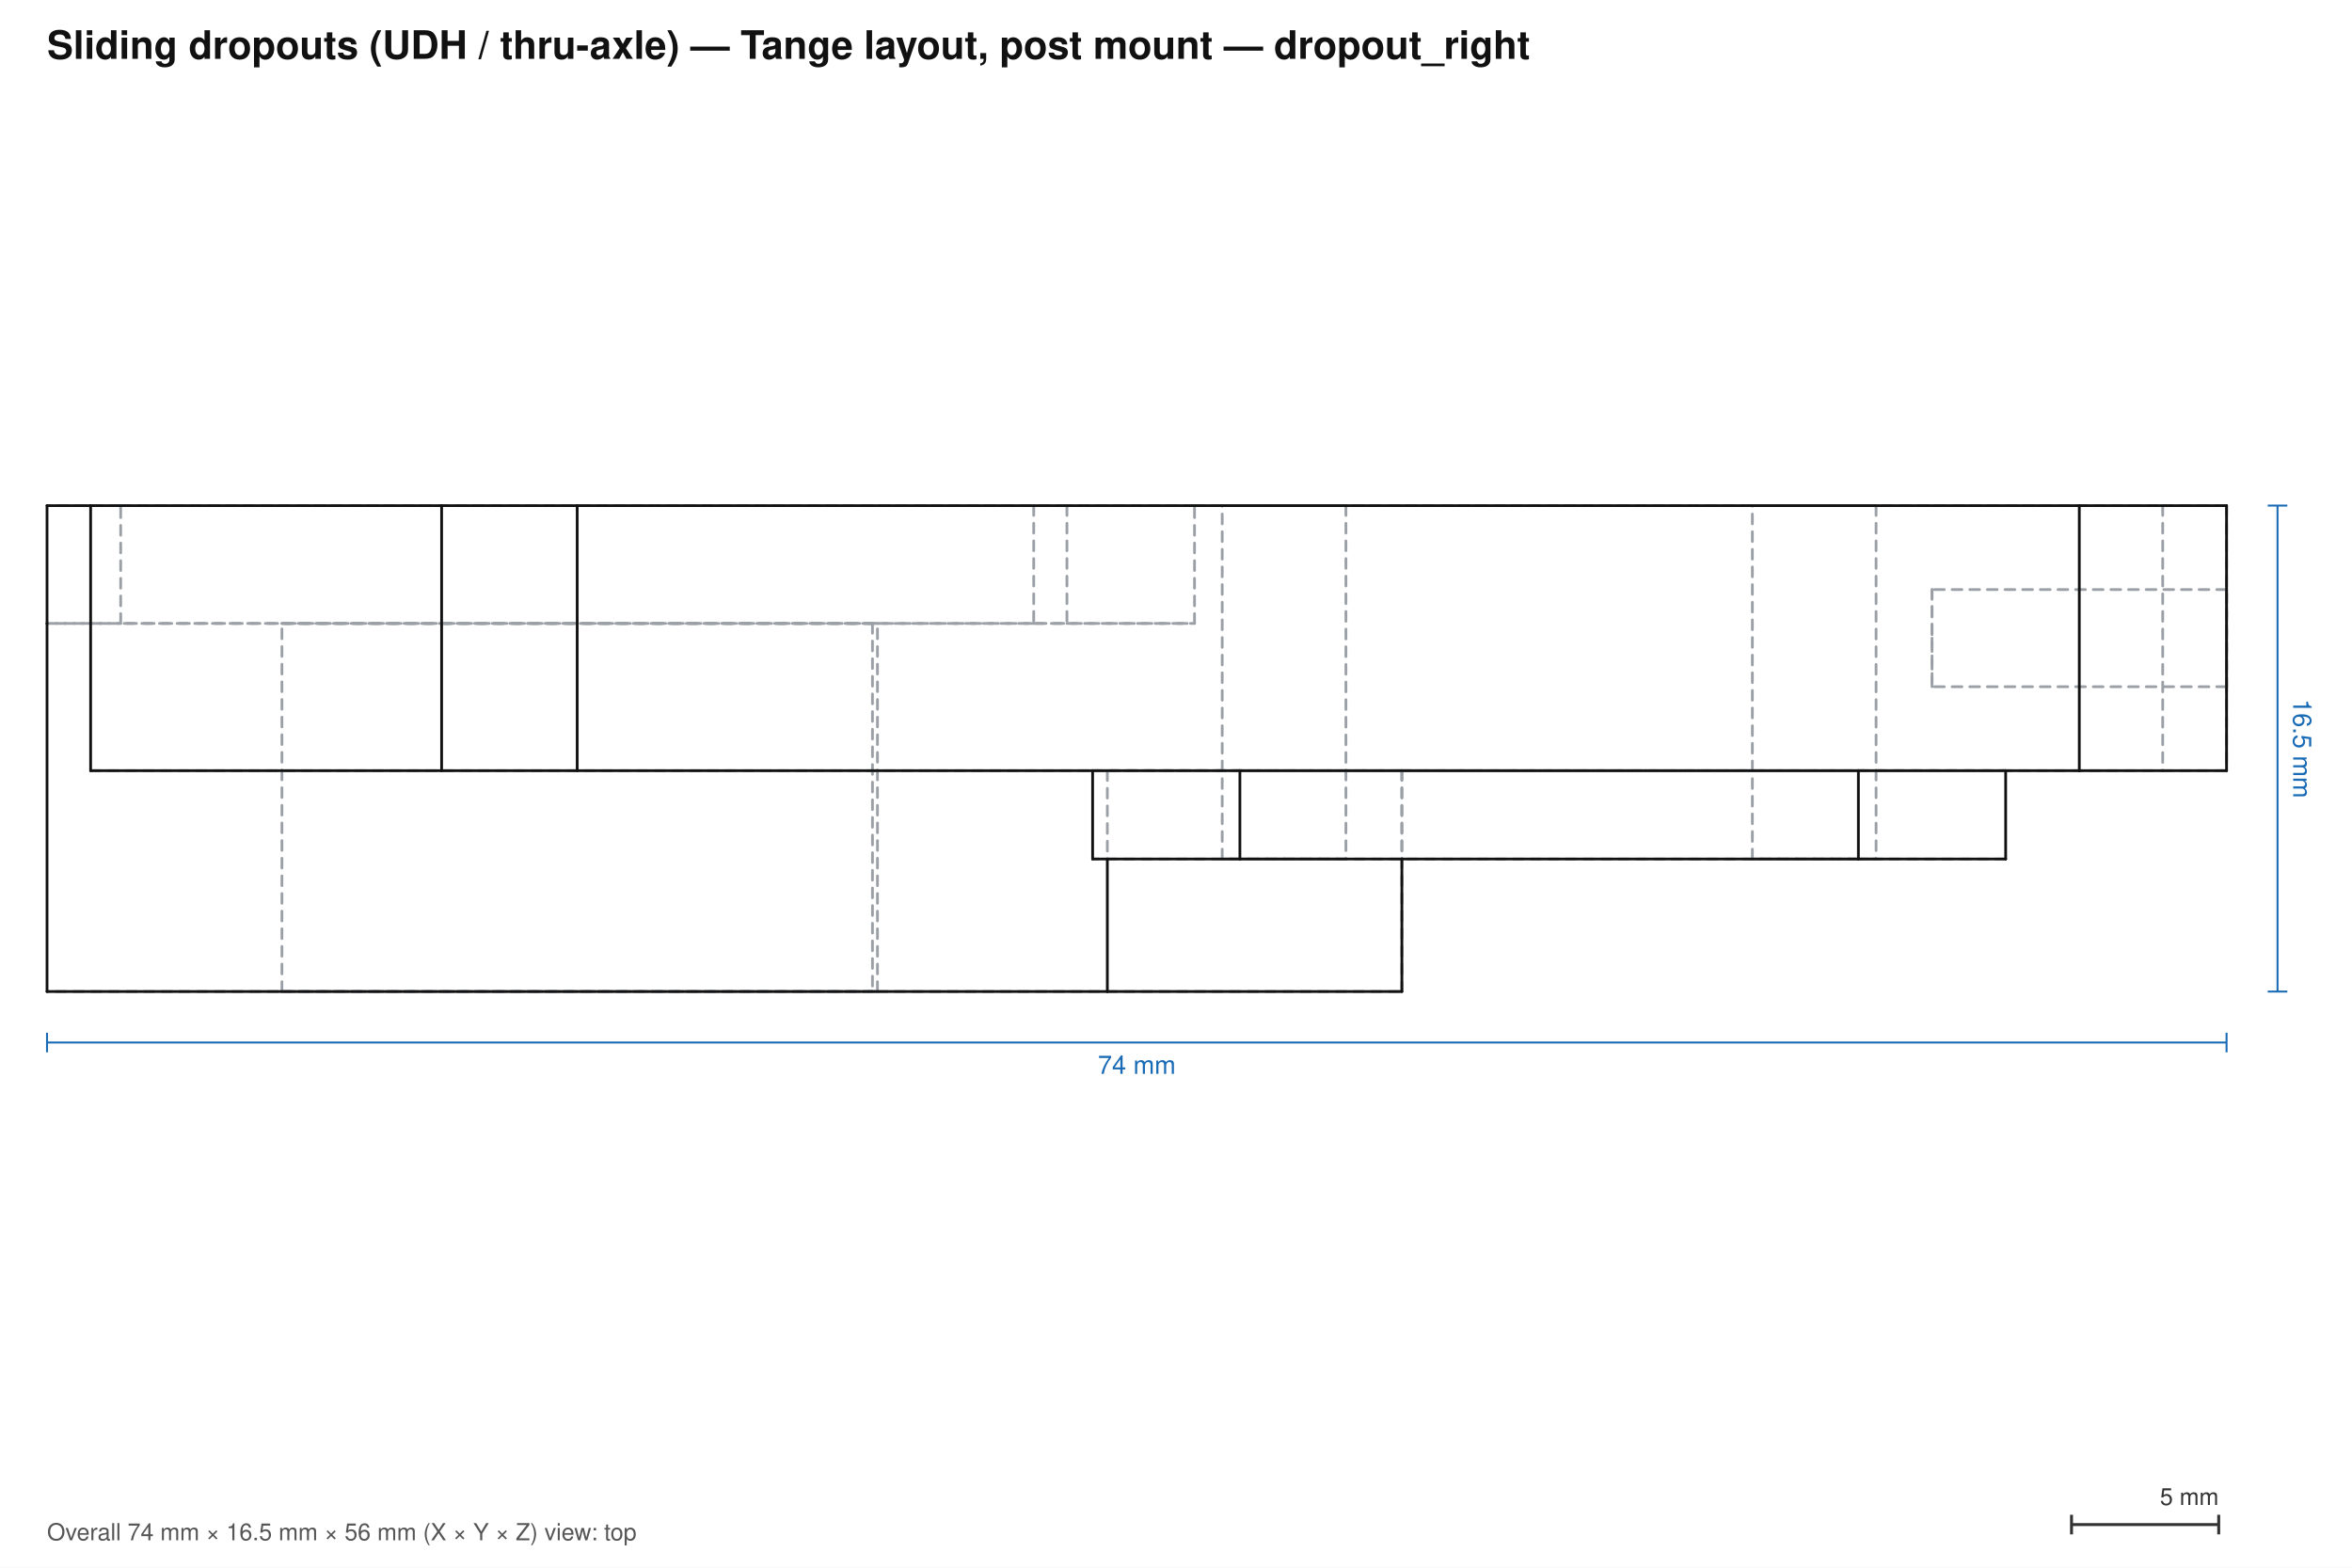
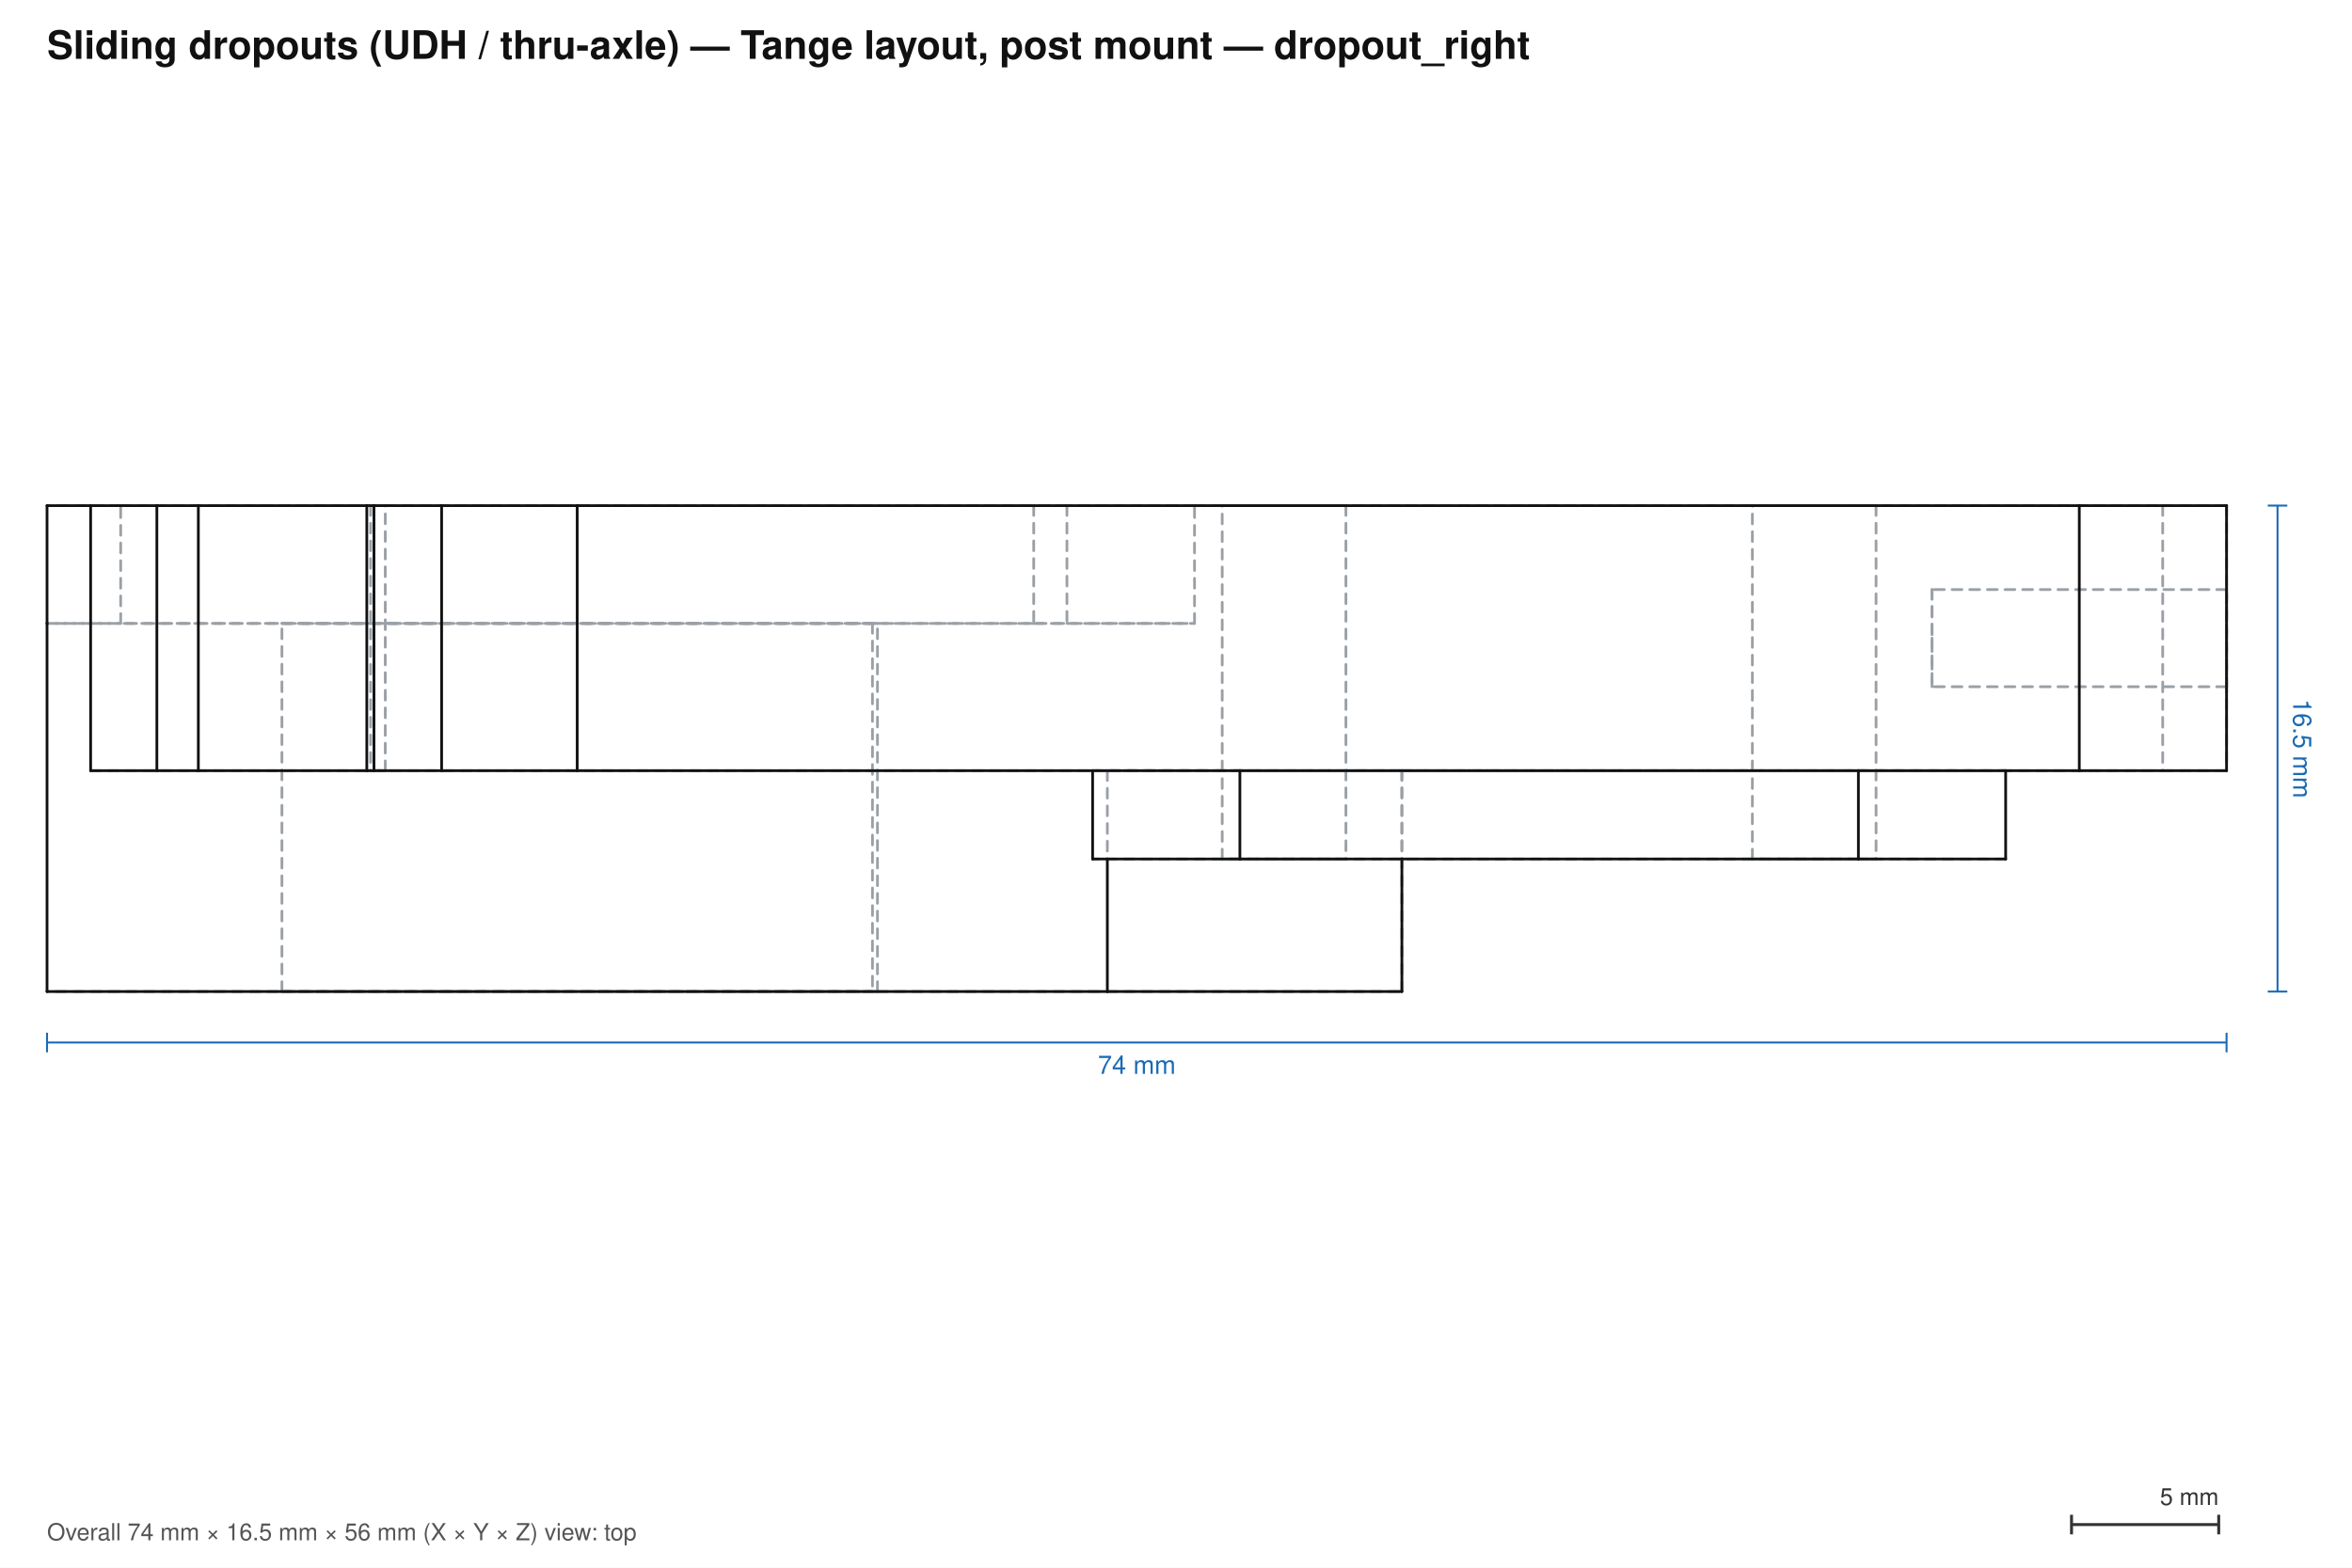
<svg xmlns="http://www.w3.org/2000/svg" width="1200" height="800" viewBox="0 0 1200 800" font-family="system-ui, Helvetica, Arial, sans-serif">
  <rect width="1200" height="800" fill="#fff" />
  <g transform="translate(294.486,-861.486) scale(15.02703,-15.02703)">
    <g stroke="#9aa0a6" fill="none" stroke-width="0.093" stroke-linejoin="round" stroke-linecap="round" stroke-dasharray="0.333,0.266">
+       <path d="M20.96,-74.5 L53.832,-74.5 " />
      <path d="M53.832,-74.5 L53.832,-83.5 " />
-       <path d="M56.0,-74.5 L56.0,-83.5 " />
-       <path d="M53.832,-74.5 L54.11,-74.5 L54.373,-74.5 L54.62,-74.5 L54.85,-74.5 L55.062,-74.5 L55.253,-74.5 L55.425,-74.5 L55.575,-74.5 L55.704,-74.5 L55.81,-74.5 L55.893,-74.5 L55.952,-74.5 L55.988,-74.5 L56.0,-74.5 " />
-       <path d="M53.832,-83.5 L54.11,-83.5 L54.373,-83.5 L54.62,-83.5 L54.85,-83.5 L55.062,-83.5 L55.253,-83.5 L55.425,-83.5 L55.575,-83.5 L55.704,-83.5 L55.81,-83.5 L55.893,-83.5 L55.952,-83.5 L55.988,-83.5 L56.0,-83.5 " />
-       <path d="M20.96,-74.5 L53.832,-74.5 " />
      <path d="M28,-83.5 L53.832,-83.5 " />
      <path d="M28,-91.0 L28,-83.5 " />
      <path d="M10.195,-91.0 L28.0,-91.0 " />
      <path d="M10.195,-91.0 L10.195,-78.5 " />
      <path d="M10.195,-78.5 L20.96,-78.5 " />
      <path d="M20.96,-78.5 L20.96,-74.5 " />
-       <path d="M56.0,-79.0 L56.0,-78.815 L56.0,-78.633 L56.0,-78.455 L56.0,-78.284 L56.0,-78.122 L56.0,-77.971 L56.0,-77.833 L56.0,-77.71 L56.0,-77.603 L56.0,-77.513 L56.0,-77.443 L56.0,-77.391 L56.0,-77.36 L56.0,-77.35 " />
-       <path d="M56.0,-77.35 L56.0,-77.391 L56.0,-77.513 L56.0,-77.71 L56.0,-77.971 L56.0,-78.284 L56.0,-78.633 L56.0,-79.0 L56.0,-79.367 L56.0,-79.716 L56.0,-80.029 L56.0,-80.29 L56.0,-80.487 L56.0,-80.609 L56.0,-80.65 " />
-       <path d="M56.0,-80.65 L56.0,-80.64 L56.0,-80.609 L56.0,-80.557 L56.0,-80.487 L56.0,-80.397 L56.0,-80.29 L56.0,-80.167 L56.0,-80.029 L56.0,-79.878 L56.0,-79.716 L56.0,-79.545 L56.0,-79.367 L56.0,-79.185 L56.0,-79 " />
+       <path d="M-7.143,-74.5 L-7.057,-74.5 L-6.978,-74.5 L-6.905,-74.5 L-6.837,-74.5 L-6.777,-74.5 L-6.722,-74.5 L-6.674,-74.5 L-6.632,-74.5 L-6.597,-74.5 L-6.568,-74.5 L-6.545,-74.5 L-6.529,-74.5 L-6.52,-74.5 L-6.516,-74.5 " />
+       <path d="M-6.516,-74.5 L-6.519,-74.5 L-6.527,-74.5 L-6.539,-74.5 L-6.557,-74.5 L-6.58,-74.5 L-6.608,-74.5 L-6.641,-74.5 L-6.68,-74.5 L-6.723,-74.5 L-6.771,-74.5 L-6.824,-74.5 L-6.882,-74.5 L-6.945,-74.5 L-7.014,-74.5 " />
+       <path d="M-7.143,-74.5 L-7.142,-74.5 L-7.14,-74.5 L-7.137,-74.5 L-7.132,-74.5 L-7.126,-74.5 L-7.119,-74.5 L-7.11,-74.5 L-7.1,-74.5 L-7.089,-74.5 L-7.077,-74.5 L-7.063,-74.5 L-7.048,-74.5 L-7.031,-74.5 L-7.014,-74.5 " />
+       <path d="M-15.5,-74.5 L-18.0,-74.5 " />
+       <path d="M-15.5,-74.5 L-15.111,-74.5 L-13.965,-74.5 L-12.118,-74.5 L-9.664,-74.5 L-6.725,-74.5 L-3.449,-74.5 L-2.847303808017596e-15,-74.5 L3.449,-74.5 L6.725,-74.5 L9.664,-74.5 L12.118,-74.5 L13.965,-74.5 L15.111,-74.5 L15.5,-74.5 " />
+       <path d="M16.628,-74.5 L15.5,-74.5 " />
      <path d="M20.96,-74.5 L16.628,-74.5 " />
-       <path d="M16.628,-74.5 L15.5,-74.5 " />
-       <path d="M-15.5,-74.5 L-15.111,-74.5 L-13.965,-74.5 L-12.118,-74.5 L-9.664,-74.5 L-6.725,-74.5 L-3.449,-74.5 L-2.847303808017596e-15,-74.5 L3.449,-74.5 L6.725,-74.5 L9.664,-74.5 L12.118,-74.5 L13.965,-74.5 L15.111,-74.5 L15.5,-74.5 " />
-       <path d="M-15.5,-74.5 L-18.0,-74.5 " />
+       <path d="M53.832,-74.5 L54.11,-74.5 L54.373,-74.5 L54.62,-74.5 L54.85,-74.5 L55.062,-74.5 L55.253,-74.5 L55.425,-74.5 L55.575,-74.5 L55.704,-74.5 L55.81,-74.5 L55.893,-74.5 L55.952,-74.5 L55.988,-74.5 L56.0,-74.5 " />
      <path d="M26.1,-74.5 L26.047,-74.5 L25.892,-74.5 L25.642,-74.5 L25.309,-74.5 L24.911,-74.5 L24.467,-74.5 L24.0,-74.5 L23.533,-74.5 L23.089,-74.5 L22.691,-74.5 L22.358,-74.5 L22.108,-74.5 L21.953,-74.5 L21.9,-74.5 " />
      <path d="M21.9,-74.5 L21.953,-74.5 L22.108,-74.5 L22.358,-74.5 L22.691,-74.5 L23.089,-74.5 L23.533,-74.5 L24.0,-74.5 L24.467,-74.5 L24.911,-74.5 L25.309,-74.5 L25.642,-74.5 L25.892,-74.5 L26.047,-74.5 L26.1,-74.5 " />
      <path d="M44.1,-74.5 L44.047,-74.5 L43.892,-74.5 L43.642,-74.5 L43.309,-74.5 L42.911,-74.5 L42.467,-74.5 L42.0,-74.5 L41.533,-74.5 L41.089,-74.5 L40.691,-74.5 L40.358,-74.5 L40.108,-74.5 L39.953,-74.5 L39.9,-74.5 " />
      <path d="M39.9,-74.5 L39.953,-74.5 L40.108,-74.5 L40.358,-74.5 L40.691,-74.5 L41.089,-74.5 L41.533,-74.5 L42.0,-74.5 L42.467,-74.5 L42.911,-74.5 L43.309,-74.5 L43.642,-74.5 L43.892,-74.5 L44.047,-74.5 L44.1,-74.5 " />
+       <path d="M56.0,-74.5 L56.0,-83.5 " />
+       <path d="M53.832,-83.5 L54.11,-83.5 L54.373,-83.5 L54.62,-83.5 L54.85,-83.5 L55.062,-83.5 L55.253,-83.5 L55.425,-83.5 L55.575,-83.5 L55.704,-83.5 L55.81,-83.5 L55.893,-83.5 L55.952,-83.5 L55.988,-83.5 L56.0,-83.5 " />
      <path d="M28.0,-83.5 L18.0,-83.5 " />
      <path d="M-16.52,-83.5 L-14.819,-83.5 L-12.556,-83.5 L-9.815,-83.5 L-6.701,-83.5 L-3.333,-83.5 L0.161,-83.5 L3.65,-83.5 L7,-83.5 L10.084,-83.5 L12.785,-83.5 L15,-83.5 L16.645,-83.5 L17.658,-83.5 L18,-83.5 " />
+       <path d="M-7.014,-83.5 L-6.945,-83.5 L-6.882,-83.5 L-6.824,-83.5 L-6.771,-83.5 L-6.723,-83.5 L-6.68,-83.5 L-6.641,-83.5 L-6.608,-83.5 L-6.58,-83.5 L-6.557,-83.5 L-6.539,-83.5 L-6.527,-83.5 L-6.519,-83.5 L-6.516,-83.5 " />
+       <path d="M-6.516,-83.5 L-6.52,-83.5 L-6.529,-83.5 L-6.545,-83.5 L-6.568,-83.5 L-6.597,-83.5 L-6.632,-83.5 L-6.674,-83.5 L-6.722,-83.5 L-6.777,-83.5 L-6.837,-83.5 L-6.905,-83.5 L-6.978,-83.5 L-7.057,-83.5 L-7.143,-83.5 " />
+       <path d="M-7.143,-83.5 L-7.142,-83.5 L-7.14,-83.5 L-7.137,-83.5 L-7.132,-83.5 L-7.126,-83.5 L-7.119,-83.5 L-7.11,-83.5 L-7.1,-83.5 L-7.089,-83.5 L-7.077,-83.5 L-7.063,-83.5 L-7.048,-83.5 L-7.031,-83.5 L-7.014,-83.5 " />
      <path d="M43.5,-83.5 L22.5,-83.5 " />
      <path d="M22.5,-83.5 L21.94,-83.5 L21.387,-83.5 L20.849,-83.5 L20.331,-83.5 L19.84,-83.5 L19.383,-83.5 L18.964,-83.5 L18.591,-83.5 L18.266,-83.5 L17.995,-83.5 L17.781,-83.5 L17.625,-83.5 L17.531,-83.5 L17.5,-83.5 " />
      <path d="M17.5,-83.5 L17.531,-83.5 L17.625,-83.5 L17.781,-83.5 L17.995,-83.5 L18.266,-83.5 L18.591,-83.5 L18.964,-83.5 L19.383,-83.5 L19.84,-83.5 L20.331,-83.5 L20.849,-83.5 L21.387,-83.5 L21.94,-83.5 L22.5,-83.5 " />
      <path d="M22.5,-83.5 L43.5,-83.5 " />
      <path d="M43.5,-83.5 L44.06,-83.5 L44.613,-83.5 L45.151,-83.5 L45.669,-83.5 L46.16,-83.5 L46.617,-83.5 L47.036,-83.5 L47.409,-83.5 L47.734,-83.5 L48.005,-83.5 L48.219,-83.5 L48.375,-83.5 L48.469,-83.5 L48.5,-83.5 " />
      <path d="M48.5,-83.5 L48.469,-83.5 L48.375,-83.5 L48.219,-83.5 L48.005,-83.5 L47.734,-83.5 L47.409,-83.5 L47.036,-83.5 L46.617,-83.5 L46.16,-83.5 L45.669,-83.5 L45.151,-83.5 L44.613,-83.5 L44.06,-83.5 L43.5,-83.5 " />
      <path d="M28.0,-83.5 L28.0,-86.5 " />
      <path d="M10.195,-91.0 L7.78,-91.0 L5.177,-91.0 L2.45,-91.0 L-0.337,-91.0 L-3.115,-91.0 L-5.818,-91.0 L-8.381,-91.0 L-10.743,-91.0 L-12.846,-91.0 L-14.641,-91.0 L-16.084,-91.0 L-17.14,-91.0 L-17.784,-91.0 L-18,-91.0 " />
      <path d="M10.025,-91.0 L9.774,-91.0 L9.032,-91.0 L7.838,-91.0 L6.25,-91.0 L4.35,-91.0 L2.231,-91.0 L6.138542080726108e-16,-91.0 L-2.231,-91.0 L-4.35,-91.0 L-6.25,-91.0 L-7.838,-91.0 L-9.032,-91.0 L-9.774,-91.0 L-10.025,-91.0 " />
      <path d="M-10.025,-91.0 L-9.774,-91.0 L-9.032,-91.0 L-7.838,-91.0 L-6.25,-91.0 L-4.35,-91.0 L-2.231,-91.0 L-1.8415626242178324e-15,-91.0 L2.231,-91.0 L4.35,-91.0 L6.25,-91.0 L7.838,-91.0 L9.032,-91.0 L9.774,-91.0 L10.025,-91.0 " />
+       <path d="M10.195,-78.5 L7.78,-78.5 L5.177,-78.5 L2.45,-78.5 L-0.337,-78.5 L-3.115,-78.5 L-5.818,-78.5 L-8.381,-78.5 L-10.743,-78.5 L-12.846,-78.5 L-14.641,-78.5 L-16.084,-78.5 L-17.14,-78.5 L-17.784,-78.5 L-18,-78.5 " />
      <path d="M18.0,-83.5 L18.0,-86.5 " />
-       <path d="M10.195,-78.5 L7.78,-78.5 L5.177,-78.5 L2.45,-78.5 L-0.337,-78.5 L-3.115,-78.5 L-5.818,-78.5 L-8.381,-78.5 L-10.743,-78.5 L-12.846,-78.5 L-14.641,-78.5 L-16.084,-78.5 L-17.14,-78.5 L-17.784,-78.5 L-18,-78.5 " />
      <path d="M15.5,-78.5 L16.628,-78.5 " />
      <path d="M15.5,-78.5 L15.111,-78.5 L13.965,-78.5 L12.118,-78.5 L9.664,-78.5 L6.725,-78.5 L3.449,-78.5 L9.491012693391988e-16,-78.5 L-3.449,-78.5 L-6.725,-78.5 L-9.664,-78.5 L-12.118,-78.5 L-13.965,-78.5 L-15.111,-78.5 L-15.5,-78.5 " />
      <path d="M16.628,-78.5 L20.96,-78.5 " />
      <path d="M-18.0,-78.5 L-15.5,-78.5 " />
      <path d="M10.025,-78.5 L9.774,-78.5 L9.032,-78.5 L7.838,-78.5 L6.25,-78.5 L4.35,-78.5 L2.231,-78.5 L6.138542080726108e-16,-78.5 L-2.231,-78.5 L-4.35,-78.5 L-6.25,-78.5 L-7.838,-78.5 L-9.032,-78.5 L-9.774,-78.5 L-10.025,-78.5 " />
      <path d="M-10.025,-78.5 L-9.774,-78.5 L-9.032,-78.5 L-7.838,-78.5 L-6.25,-78.5 L-4.35,-78.5 L-2.231,-78.5 L-1.8415626242178324e-15,-78.5 L2.231,-78.5 L4.35,-78.5 L6.25,-78.5 L7.838,-78.5 L9.032,-78.5 L9.774,-78.5 L10.025,-78.5 " />
      <path d="M16.628,-74.5 L16.628,-78.5 " />
-       <path d="M46.0,-79.0 L46.0,-79.185 L46.0,-79.367 L46.0,-79.545 L46.0,-79.716 L46.0,-79.878 L46.0,-80.029 L46.0,-80.167 L46.0,-80.29 L46.0,-80.397 L46.0,-80.487 L46.0,-80.557 L46.0,-80.609 L46.0,-80.64 L46.0,-80.65 " />
-       <path d="M46.0,-80.65 L46.0,-80.609 L46.0,-80.487 L46.0,-80.29 L46.0,-80.029 L46.0,-79.716 L46.0,-79.367 L46.0,-79.0 L46.0,-78.633 L46.0,-78.284 L46.0,-77.971 L46.0,-77.71 L46.0,-77.513 L46.0,-77.391 L46.0,-77.35 " />
-       <path d="M46.0,-77.35 L46.0,-77.36 L46.0,-77.391 L46.0,-77.443 L46.0,-77.513 L46.0,-77.603 L46.0,-77.71 L46.0,-77.833 L46.0,-77.971 L46.0,-78.122 L46.0,-78.284 L46.0,-78.455 L46.0,-78.633 L46.0,-78.815 L46.0,-79 " />
+       <path d="M-7.014,-74.5 L-7.014,-83.5 " />
+       <path d="M-15.5,-78.5 L-15.5,-74.5 " />
      <path d="M15.5,-74.5 L15.5,-78.5 " />
-       <path d="M-15.5,-78.5 L-15.5,-74.5 " />
+       <path d="M56.0,-79.0 L56.0,-78.815 L56.0,-78.633 L56.0,-78.455 L56.0,-78.284 L56.0,-78.122 L56.0,-77.971 L56.0,-77.833 L56.0,-77.71 L56.0,-77.603 L56.0,-77.513 L56.0,-77.443 L56.0,-77.391 L56.0,-77.36 L56.0,-77.35 " />
+       <path d="M56.0,-77.35 L56.0,-77.391 L56.0,-77.513 L56.0,-77.71 L56.0,-77.971 L56.0,-78.284 L56.0,-78.633 L56.0,-79.0 L56.0,-79.367 L56.0,-79.716 L56.0,-80.029 L56.0,-80.29 L56.0,-80.487 L56.0,-80.609 L56.0,-80.65 " />
+       <path d="M56.0,-80.65 L56.0,-80.64 L56.0,-80.609 L56.0,-80.557 L56.0,-80.487 L56.0,-80.397 L56.0,-80.29 L56.0,-80.167 L56.0,-80.029 L56.0,-79.878 L56.0,-79.716 L56.0,-79.545 L56.0,-79.367 L56.0,-79.185 L56.0,-79 " />
      <path d="M26.1,-74.5 L26.1,-86.5 " />
      <path d="M26.1,-86.5 L26.047,-86.5 L25.892,-86.5 L25.642,-86.5 L25.309,-86.5 L24.911,-86.5 L24.467,-86.5 L24.0,-86.5 L23.533,-86.5 L23.089,-86.5 L22.691,-86.5 L22.358,-86.5 L22.108,-86.5 L21.953,-86.5 L21.9,-86.5 " />
      <path d="M21.9,-86.5 L21.953,-86.5 L22.108,-86.5 L22.358,-86.5 L22.691,-86.5 L23.089,-86.5 L23.533,-86.5 L24.0,-86.5 L24.467,-86.5 L24.911,-86.5 L25.309,-86.5 L25.642,-86.5 L25.892,-86.5 L26.047,-86.5 L26.1,-86.5 " />
      <path d="M44.1,-74.5 L44.1,-86.5 " />
      <path d="M44.1,-86.5 L44.047,-86.5 L43.892,-86.5 L43.642,-86.5 L43.309,-86.5 L42.911,-86.5 L42.467,-86.5 L42.0,-86.5 L41.533,-86.5 L41.089,-86.5 L40.691,-86.5 L40.358,-86.5 L40.108,-86.5 L39.953,-86.5 L39.9,-86.5 " />
      <path d="M39.9,-86.5 L39.953,-86.5 L40.108,-86.5 L40.358,-86.5 L40.691,-86.5 L41.089,-86.5 L41.533,-86.5 L42.0,-86.5 L42.467,-86.5 L42.911,-86.5 L43.309,-86.5 L43.642,-86.5 L43.892,-86.5 L44.047,-86.5 L44.1,-86.5 " />
      <path d="M22.5,-86.5 L21.94,-86.5 L21.387,-86.5 L20.849,-86.5 L20.331,-86.5 L19.84,-86.5 L19.383,-86.5 L18.964,-86.5 L18.591,-86.5 L18.266,-86.5 L17.995,-86.5 L17.781,-86.5 L17.625,-86.5 L17.531,-86.5 L17.5,-86.5 " />
      <path d="M43.5,-86.5 L22.5,-86.5 " />
      <path d="M48.5,-86.5 L48.469,-86.5 L48.375,-86.5 L48.219,-86.5 L48.005,-86.5 L47.734,-86.5 L47.409,-86.5 L47.036,-86.5 L46.617,-86.5 L46.16,-86.5 L45.669,-86.5 L45.151,-86.5 L44.613,-86.5 L44.06,-86.5 L43.5,-86.5 " />
      <path d="M10.025,-78.5 L10.025,-91.0 " />
-       <path d="M56.0,-77.35 L46.0,-77.35 " />
-       <path d="M56.0,-80.65 L46.0,-80.65 " />
+       <path d="M46.0,-79.0 L46.0,-79.185 L46.0,-79.367 L46.0,-79.545 L46.0,-79.716 L46.0,-79.878 L46.0,-80.029 L46.0,-80.167 L46.0,-80.29 L46.0,-80.397 L46.0,-80.487 L46.0,-80.557 L46.0,-80.609 L46.0,-80.64 L46.0,-80.65 " />
+       <path d="M46.0,-80.65 L46.0,-80.609 L46.0,-80.487 L46.0,-80.29 L46.0,-80.029 L46.0,-79.716 L46.0,-79.367 L46.0,-79.0 L46.0,-78.633 L46.0,-78.284 L46.0,-77.971 L46.0,-77.71 L46.0,-77.513 L46.0,-77.391 L46.0,-77.35 " />
+       <path d="M46.0,-77.35 L46.0,-77.36 L46.0,-77.391 L46.0,-77.443 L46.0,-77.513 L46.0,-77.603 L46.0,-77.71 L46.0,-77.833 L46.0,-77.971 L46.0,-78.122 L46.0,-78.284 L46.0,-78.455 L46.0,-78.633 L46.0,-78.815 L46.0,-79 " />
+       <path d="M-6.516,-83.5 L-6.516,-74.5 " />
      <path d="M21.9,-86.5 L21.9,-74.5 " />
      <path d="M39.9,-86.5 L39.9,-74.5 " />
      <path d="M-10.025,-91.0 L-10.025,-78.5 " />
+       <path d="M56.0,-77.35 L46.0,-77.35 " />
+       <path d="M56.0,-80.65 L46.0,-80.65 " />
    </g>
    <g stroke="#111" fill="none" stroke-width="0.093" stroke-linejoin="round" stroke-linecap="round">
-       <path d="M56.0,-74.5 L56.0,-83.5 " />
+       <path d="M-12.863,-74.5 L-12.995,-74.5 L-13.123,-74.5 L-13.248,-74.5 L-13.368,-74.5 L-13.483,-74.5 L-13.594,-74.5 L-13.699,-74.5 L-13.799,-74.5 L-13.893,-74.5 L-13.982,-74.5 L-14.064,-74.5 L-14.14,-74.5 L-14.209,-74.5 L-14.271,-74.5 " />
+       <path d="M-12.863,-74.5 L-12.302,-74.5 L-11.759,-74.5 L-11.235,-74.5 L-10.732,-74.5 L-10.251,-74.5 L-9.793,-74.5 L-9.362,-74.5 L-8.956,-74.5 L-8.578,-74.5 L-8.229,-74.5 L-7.911,-74.5 L-7.623,-74.5 L-7.366,-74.5 L-7.143,-74.5 " />
+       <path d="M-14.271,-74.5 L-16.52,-74.5 " />
+       <path d="M-6.9,-74.5 L-6.933,-74.5 L-6.964,-74.5 L-6.992,-74.5 L-7.018,-74.5 L-7.042,-74.5 L-7.063,-74.5 L-7.082,-74.5 L-7.098,-74.5 L-7.112,-74.5 L-7.123,-74.5 L-7.132,-74.5 L-7.138,-74.5 L-7.142,-74.5 L-7.143,-74.5 " />
+       <path d="M-18.0,-74.5 L-17.992,-74.5 L-17.969,-74.5 L-17.931,-74.5 L-17.878,-74.5 L-17.809,-74.5 L-17.725,-74.5 L-17.626,-74.5 L-17.512,-74.5 L-17.383,-74.5 L-17.24,-74.5 L-17.081,-74.5 L-16.908,-74.5 L-16.721,-74.5 L-16.52,-74.5 " />
+       <path d="M-4.603,-74.5 L-6.9,-74.5 " />
+       <path d="M3.061616997868383e-16,-74.5 L-0.417,-74.5 L-0.831,-74.5 L-1.24,-74.5 L-1.64,-74.5 L-2.028,-74.5 L-2.402,-74.5 L-2.76,-74.5 L-3.098,-74.5 L-3.415,-74.5 L-3.707,-74.5 L-3.974,-74.5 L-4.214,-74.5 L-4.423,-74.5 L-4.603,-74.5 " />
+       <path d="M51.0,-74.5 L0.0,-74.5 " />
      <path d="M56.0,-74.5 L55.969,-74.5 L55.875,-74.5 L55.719,-74.5 L55.505,-74.5 L55.234,-74.5 L54.909,-74.5 L54.536,-74.5 L54.117,-74.5 L53.66,-74.5 L53.169,-74.5 L52.651,-74.5 L52.113,-74.5 L51.56,-74.5 L51,-74.5 " />
-       <path d="M-18.0,-74.5 L-17.992,-74.5 L-17.969,-74.5 L-17.931,-74.5 L-17.878,-74.5 L-17.809,-74.5 L-17.725,-74.5 L-17.626,-74.5 L-17.512,-74.5 L-17.383,-74.5 L-17.24,-74.5 L-17.081,-74.5 L-16.908,-74.5 L-16.721,-74.5 L-16.52,-74.5 " />
-       <path d="M51.0,-74.5 L0.0,-74.5 " />
-       <path d="M-4.603,-74.5 L-16.52,-74.5 " />
-       <path d="M3.061616997868383e-16,-74.5 L-0.417,-74.5 L-0.831,-74.5 L-1.24,-74.5 L-1.64,-74.5 L-2.028,-74.5 L-2.402,-74.5 L-2.76,-74.5 L-3.098,-74.5 L-3.415,-74.5 L-3.707,-74.5 L-3.974,-74.5 L-4.214,-74.5 L-4.423,-74.5 L-4.603,-74.5 " />
-       <path d="M-4.603,-83.5 L-16.52,-83.5 " />
+       <path d="M-14.271,-83.5 L-16.52,-83.5 " />
      <path d="M56.0,-83.5 L55.969,-83.5 L55.875,-83.5 L55.719,-83.5 L55.505,-83.5 L55.234,-83.5 L54.909,-83.5 L54.536,-83.5 L54.117,-83.5 L53.66,-83.5 L53.169,-83.5 L52.651,-83.5 L52.113,-83.5 L51.56,-83.5 L51,-83.5 " />
+       <path d="M-12.863,-83.5 L-12.995,-83.5 L-13.123,-83.5 L-13.248,-83.5 L-13.368,-83.5 L-13.483,-83.5 L-13.594,-83.5 L-13.699,-83.5 L-13.799,-83.5 L-13.893,-83.5 L-13.982,-83.5 L-14.064,-83.5 L-14.14,-83.5 L-14.209,-83.5 L-14.271,-83.5 " />
+       <path d="M51.0,-83.5 L0.0,-83.5 " />
+       <path d="M-7.143,-83.5 L-7.366,-83.5 L-7.623,-83.5 L-7.911,-83.5 L-8.229,-83.5 L-8.578,-83.5 L-8.956,-83.5 L-9.362,-83.5 L-9.793,-83.5 L-10.251,-83.5 L-10.732,-83.5 L-11.235,-83.5 L-11.759,-83.5 L-12.302,-83.5 L-12.863,-83.5 " />
      <path d="M3.061616997868383e-16,-83.5 L-0.417,-83.5 L-0.831,-83.5 L-1.24,-83.5 L-1.64,-83.5 L-2.028,-83.5 L-2.402,-83.5 L-2.76,-83.5 L-3.098,-83.5 L-3.415,-83.5 L-3.707,-83.5 L-3.974,-83.5 L-4.214,-83.5 L-4.423,-83.5 L-4.603,-83.5 " />
-       <path d="M51.0,-83.5 L0.0,-83.5 " />
+       <path d="M-6.9,-83.5 L-6.933,-83.5 L-6.964,-83.5 L-6.992,-83.5 L-7.018,-83.5 L-7.042,-83.5 L-7.063,-83.5 L-7.082,-83.5 L-7.098,-83.5 L-7.112,-83.5 L-7.123,-83.5 L-7.132,-83.5 L-7.138,-83.5 L-7.142,-83.5 L-7.143,-83.5 " />
+       <path d="M-4.603,-83.5 L-6.9,-83.5 " />
      <path d="M28.0,-86.5 L28.0,-91.0 " />
      <path d="M28.0,-91.0 L18.0,-91.0 " />
      <path d="M-18.0,-91.0 L-17.549,-91.0 L-16.217,-91.0 L-14.073,-91.0 L-11.223,-91.0 L-7.81,-91.0 L-4.005,-91.0 L0.0,-91.0 L4.005,-91.0 L7.81,-91.0 L11.223,-91.0 L14.073,-91.0 L16.217,-91.0 L17.549,-91.0 L18,-91.0 " />
+       <path d="M-18.0,-78.5 L-18.0,-74.5 " />
      <path d="M18.0,-86.5 L18.0,-91.0 " />
      <path d="M-16.52,-83.5 L-16.52,-74.5 " />
-       <path d="M-18.0,-78.5 L-18.0,-74.5 " />
+       <path d="M-12.863,-74.5 L-12.863,-83.5 " />
      <path d="M-4.603,-74.5 L-4.603,-83.5 " />
+       <path d="M56.0,-74.5 L56.0,-83.5 " />
      <path d="M22.5,-86.5 L43.5,-86.5 " />
      <path d="M17.5,-86.5 L17.531,-86.5 L17.625,-86.5 L17.781,-86.5 L17.995,-86.5 L18.266,-86.5 L18.591,-86.5 L18.964,-86.5 L19.383,-86.5 L19.84,-86.5 L20.331,-86.5 L20.849,-86.5 L21.387,-86.5 L21.94,-86.5 L22.5,-86.5 " />
      <path d="M43.5,-86.5 L44.06,-86.5 L44.613,-86.5 L45.151,-86.5 L45.669,-86.5 L46.16,-86.5 L46.617,-86.5 L47.036,-86.5 L47.409,-86.5 L47.734,-86.5 L48.005,-86.5 L48.219,-86.5 L48.375,-86.5 L48.469,-86.5 L48.5,-86.5 " />
+       <path d="M-14.271,-74.5 L-14.271,-83.5 " />
+       <path d="M-6.9,-74.5 L-6.9,-83.5 " />
+       <path d="M3.061616997868383e-16,-74.5 L3.061616997868383e-16,-83.5 " />
      <path d="M51.0,-74.5 L51.0,-83.5 " />
-       <path d="M3.061616997868383e-16,-74.5 L3.061616997868383e-16,-83.5 " />
      <path d="M43.5,-83.5 L43.5,-86.5 " />
      <path d="M22.5,-83.5 L22.5,-86.5 " />
      <path d="M-18.0,-91.0 L-18.0,-78.5 " />
+       <path d="M-7.143,-83.5 L-7.143,-74.5 " />
      <path d="M17.5,-86.5 L17.5,-83.5 " />
      <path d="M48.5,-86.5 L48.5,-83.5 " />
    </g>
  </g>
  <g stroke="#1a6bb5" stroke-width="1" fill="none">
    <line x1="24.0" y1="532.0" x2="1136.0" y2="532.0" />
    <line x1="24.0" y1="527.0" x2="24.0" y2="537.0" />
    <line x1="1136.0" y1="527.0" x2="1136.0" y2="537.0" />
  </g>
  <text x="580.0" y="548.0" text-anchor="middle" fill="#1a6bb5" font-size="13">74 mm</text>
  <g stroke="#1a6bb5" stroke-width="1" fill="none">
    <line x1="1162.0" y1="258.0" x2="1162.0" y2="506.0" />
    <line x1="1157.0" y1="258.0" x2="1167.0" y2="258.0" />
    <line x1="1157.0" y1="506.0" x2="1167.0" y2="506.0" />
  </g>
  <text x="1170.0" y="382.0" fill="#1a6bb5" font-size="13" transform="rotate(90 1170.0 382.0)" text-anchor="middle">16.5 mm</text>
  <text x="24" y="786" fill="#555" font-size="12">Overall 74 mm × 16.5 mm × 56 mm  (X × Y × Z)   view: top</text>
  <g stroke="#333" stroke-width="1.5" fill="none">
    <line x1="1056.9" y1="778" x2="1132.0" y2="778" />
    <line x1="1056.9" y1="773" x2="1056.9" y2="783" />
    <line x1="1132.0" y1="773" x2="1132.0" y2="783" />
  </g>
  <text x="1132.0" y="768" text-anchor="end" fill="#333" font-size="12">5 mm</text>
  <text x="24" y="30" fill="#111" font-size="20" font-weight="600">Sliding dropouts (UDH / thru-axle) — Tange layout, post mount — dropout_right</text>
</svg>
